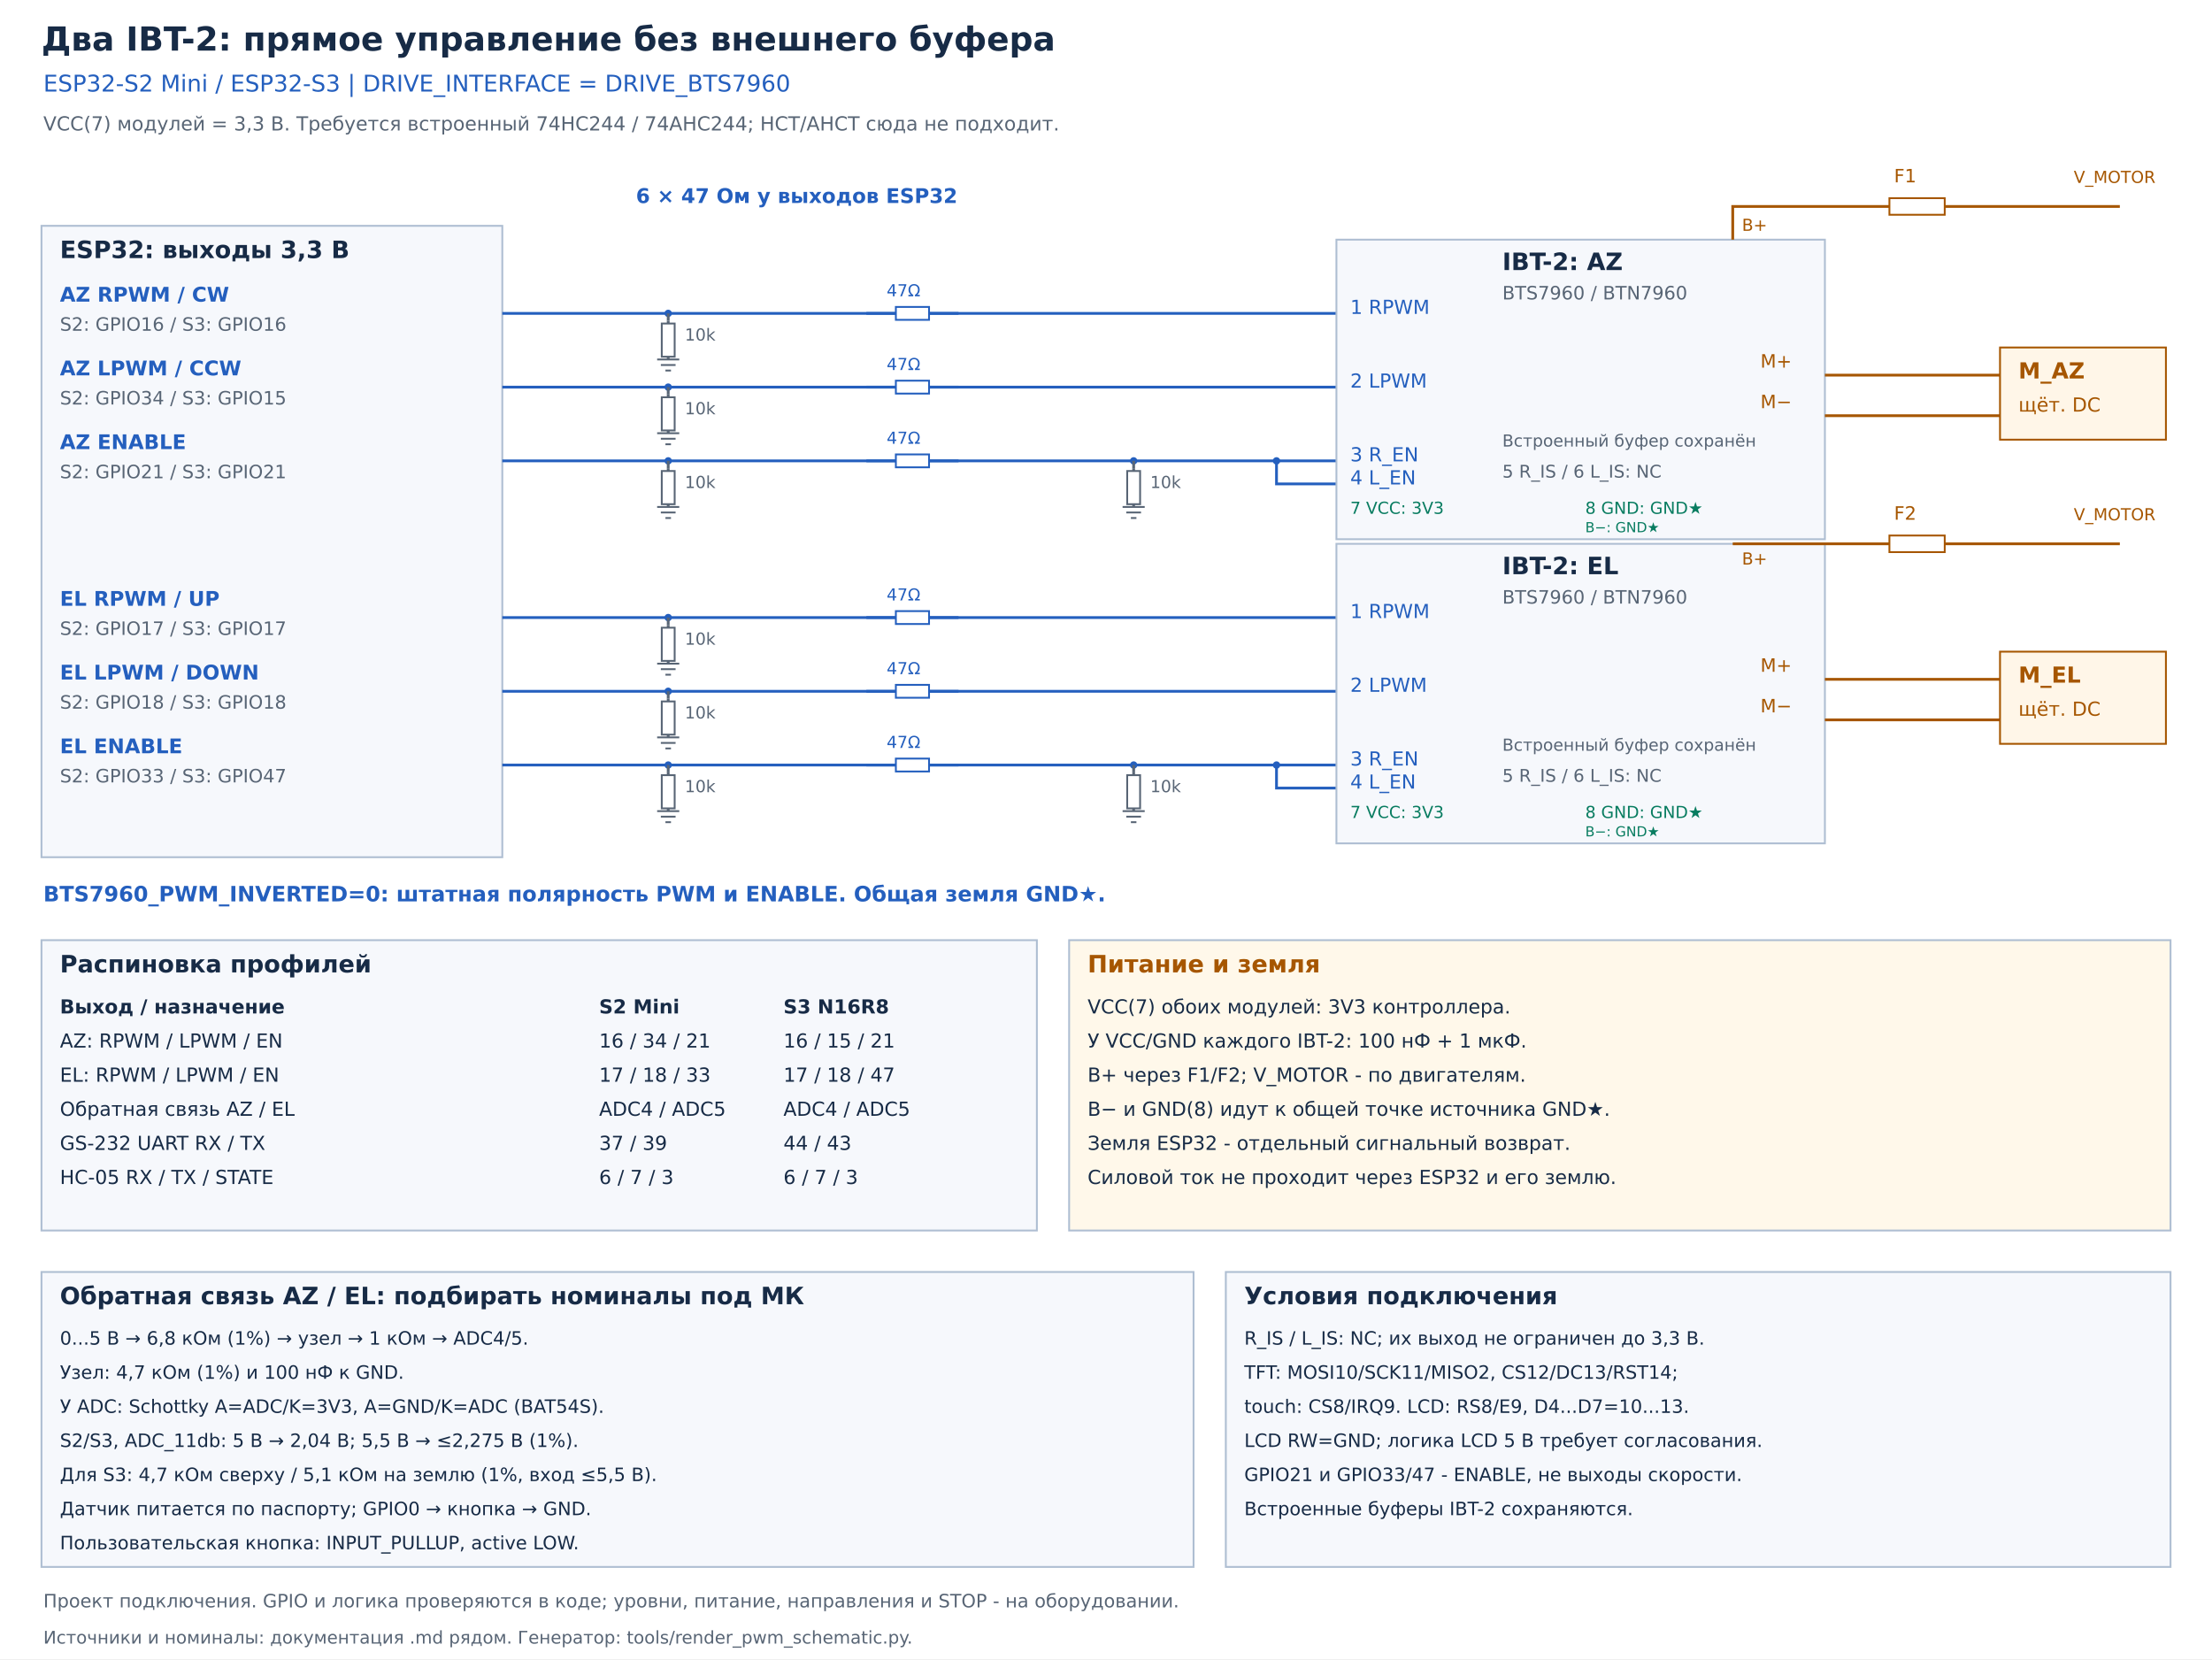
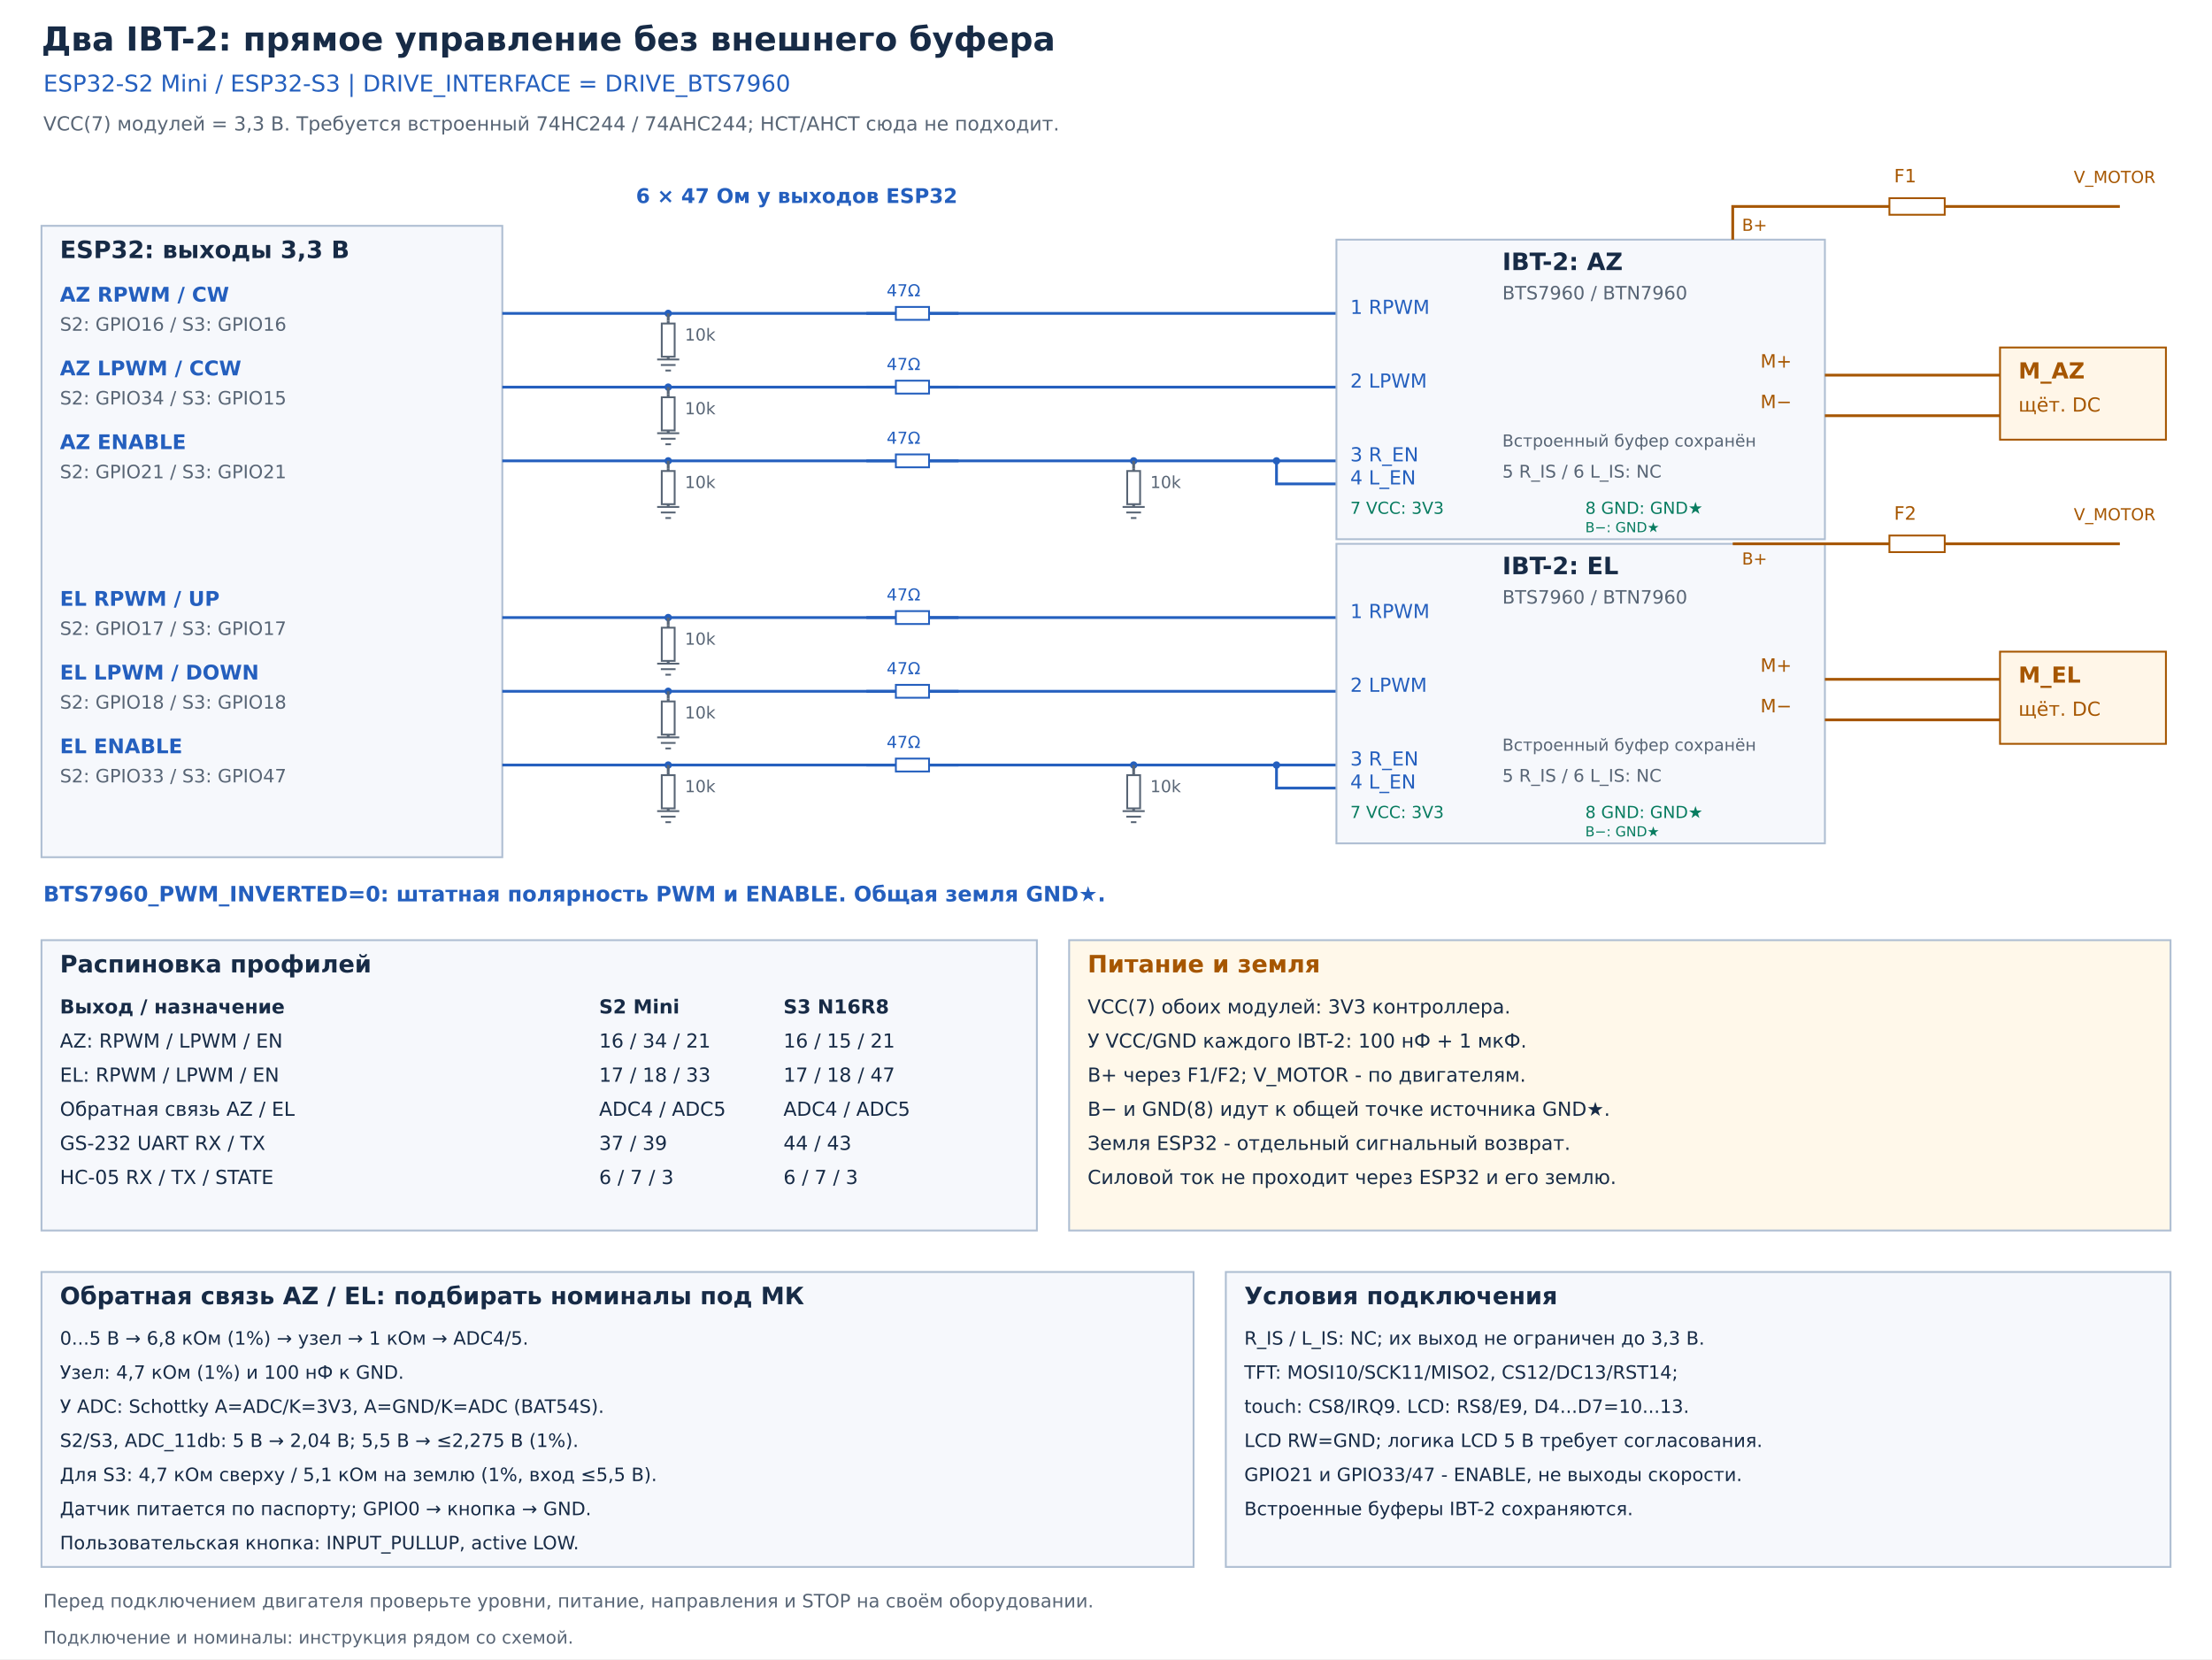
<svg xmlns="http://www.w3.org/2000/svg" width="2400" height="1800" viewBox="0 0 2400 1800">
  <rect width="100%" height="100%" fill="white" />
  <text x="45" y="30" dominant-baseline="text-before-edge" font-family="DejaVu Sans,sans-serif" font-size="36" font-weight="bold" fill="#172b46">Два IBT-2: прямое управление без внешнего буфера</text>
  <text x="47" y="82" dominant-baseline="text-before-edge" font-family="DejaVu Sans,sans-serif" font-size="25" font-weight="normal" fill="#245fbe">ESP32-S2 Mini / ESP32-S3  |  DRIVE_INTERFACE = DRIVE_BTS7960</text>
  <text x="47" y="127" dominant-baseline="text-before-edge" font-family="DejaVu Sans,sans-serif" font-size="21" font-weight="normal" fill="#586575">VCC(7) модулей = 3,3 В. Требуется встроенный 74HC244 / 74AHC244; HCT/AHCT сюда не подходит.</text>
  <rect x="45" y="245" width="500" height="685" fill="#f6f8fc" stroke="#aebed2" stroke-width="2" />
  <text x="65" y="262" dominant-baseline="text-before-edge" font-family="DejaVu Sans,sans-serif" font-size="26" font-weight="bold" fill="#172b46">ESP32: выходы 3,3 В</text>
  <text x="690" y="205" dominant-baseline="text-before-edge" font-family="DejaVu Sans,sans-serif" font-size="22" font-weight="bold" fill="#245fbe">6 × 47 Ом у выходов ESP32</text>
  <text x="65" y="312" dominant-baseline="text-before-edge" font-family="DejaVu Sans,sans-serif" font-size="22" font-weight="bold" fill="#245fbe">AZ RPWM / CW</text>
  <text x="65" y="345" dominant-baseline="text-before-edge" font-family="DejaVu Sans,sans-serif" font-size="20" font-weight="normal" fill="#586575">S2: GPIO16 / S3: GPIO16</text>
  <polyline points="545,340 1450,340" fill="none" stroke="#245fbe" stroke-width="3" />
  <polyline points="940,340 972.0,340" fill="none" stroke="#245fbe" stroke-width="3" />
  <rect x="972.0" y="333" width="36" height="14" fill="white" stroke="#245fbe" stroke-width="2" />
  <polyline points="1008.0,340 1040,340" fill="none" stroke="#245fbe" stroke-width="3" />
  <text x="962.0" y="309" dominant-baseline="text-before-edge" font-family="DejaVu Sans,sans-serif" font-size="18" font-weight="normal" fill="#245fbe">47Ω</text>
  <circle cx="725" cy="340" r="4" fill="#245fbe" />
  <polyline points="725,348 725,351.0" fill="none" stroke="#586575" stroke-width="3" />
  <rect x="718" y="351.0" width="14" height="36" fill="white" stroke="#586575" stroke-width="2" />
  <polyline points="725,387.0 725,390" fill="none" stroke="#586575" stroke-width="3" />
  <text x="743" y="357.0" dominant-baseline="text-before-edge" font-family="DejaVu Sans,sans-serif" font-size="18" font-weight="normal" fill="#586575">10k</text>
  <polyline points="725,340 725,348" fill="none" stroke="#586575" stroke-width="3" />
  <polyline points="713,390 737,390" fill="none" stroke="#586575" stroke-width="2" />
  <polyline points="717,396 733,396" fill="none" stroke="#586575" stroke-width="2" />
  <polyline points="722,402 728,402" fill="none" stroke="#586575" stroke-width="2" />
  <text x="65" y="392" dominant-baseline="text-before-edge" font-family="DejaVu Sans,sans-serif" font-size="22" font-weight="bold" fill="#245fbe">AZ LPWM / CCW</text>
  <text x="65" y="425" dominant-baseline="text-before-edge" font-family="DejaVu Sans,sans-serif" font-size="20" font-weight="normal" fill="#586575">S2: GPIO34 / S3: GPIO15</text>
  <polyline points="545,420 1450,420" fill="none" stroke="#245fbe" stroke-width="3" />
  <polyline points="940,420 972.0,420" fill="none" stroke="#245fbe" stroke-width="3" />
  <rect x="972.0" y="413" width="36" height="14" fill="white" stroke="#245fbe" stroke-width="2" />
  <polyline points="1008.0,420 1040,420" fill="none" stroke="#245fbe" stroke-width="3" />
  <text x="962.0" y="389" dominant-baseline="text-before-edge" font-family="DejaVu Sans,sans-serif" font-size="18" font-weight="normal" fill="#245fbe">47Ω</text>
  <circle cx="725" cy="420" r="4" fill="#245fbe" />
  <polyline points="725,428 725,431.0" fill="none" stroke="#586575" stroke-width="3" />
  <rect x="718" y="431.0" width="14" height="36" fill="white" stroke="#586575" stroke-width="2" />
  <polyline points="725,467.0 725,470" fill="none" stroke="#586575" stroke-width="3" />
  <text x="743" y="437.0" dominant-baseline="text-before-edge" font-family="DejaVu Sans,sans-serif" font-size="18" font-weight="normal" fill="#586575">10k</text>
  <polyline points="725,420 725,428" fill="none" stroke="#586575" stroke-width="3" />
  <polyline points="713,470 737,470" fill="none" stroke="#586575" stroke-width="2" />
  <polyline points="717,476 733,476" fill="none" stroke="#586575" stroke-width="2" />
  <polyline points="722,482 728,482" fill="none" stroke="#586575" stroke-width="2" />
  <text x="65" y="472" dominant-baseline="text-before-edge" font-family="DejaVu Sans,sans-serif" font-size="22" font-weight="bold" fill="#245fbe">AZ ENABLE</text>
  <text x="65" y="505" dominant-baseline="text-before-edge" font-family="DejaVu Sans,sans-serif" font-size="20" font-weight="normal" fill="#586575">S2: GPIO21 / S3: GPIO21</text>
  <polyline points="545,500 1450,500" fill="none" stroke="#245fbe" stroke-width="3" />
  <polyline points="940,500 972.0,500" fill="none" stroke="#245fbe" stroke-width="3" />
  <rect x="972.0" y="493" width="36" height="14" fill="white" stroke="#245fbe" stroke-width="2" />
  <polyline points="1008.0,500 1040,500" fill="none" stroke="#245fbe" stroke-width="3" />
  <text x="962.0" y="469" dominant-baseline="text-before-edge" font-family="DejaVu Sans,sans-serif" font-size="18" font-weight="normal" fill="#245fbe">47Ω</text>
  <circle cx="725" cy="500" r="4" fill="#245fbe" />
  <polyline points="725,508 725,511.0" fill="none" stroke="#586575" stroke-width="3" />
  <rect x="718" y="511.0" width="14" height="36" fill="white" stroke="#586575" stroke-width="2" />
  <polyline points="725,547.0 725,550" fill="none" stroke="#586575" stroke-width="3" />
  <text x="743" y="517.0" dominant-baseline="text-before-edge" font-family="DejaVu Sans,sans-serif" font-size="18" font-weight="normal" fill="#586575">10k</text>
  <polyline points="725,500 725,508" fill="none" stroke="#586575" stroke-width="3" />
  <polyline points="713,550 737,550" fill="none" stroke="#586575" stroke-width="2" />
  <polyline points="717,556 733,556" fill="none" stroke="#586575" stroke-width="2" />
  <polyline points="722,562 728,562" fill="none" stroke="#586575" stroke-width="2" />
  <circle cx="1385" cy="500" r="4" fill="#245fbe" />
  <polyline points="1385,500 1385,525 1450,525" fill="none" stroke="#245fbe" stroke-width="3" />
  <circle cx="1230" cy="500" r="4" fill="#245fbe" />
  <polyline points="1230,508 1230,511.0" fill="none" stroke="#586575" stroke-width="3" />
  <rect x="1223" y="511.0" width="14" height="36" fill="white" stroke="#586575" stroke-width="2" />
  <polyline points="1230,547.0 1230,550" fill="none" stroke="#586575" stroke-width="3" />
  <text x="1248" y="517.0" dominant-baseline="text-before-edge" font-family="DejaVu Sans,sans-serif" font-size="18" font-weight="normal" fill="#586575">10k</text>
  <polyline points="1230,500 1230,508" fill="none" stroke="#586575" stroke-width="3" />
  <polyline points="1218,550 1242,550" fill="none" stroke="#586575" stroke-width="2" />
  <polyline points="1222,556 1238,556" fill="none" stroke="#586575" stroke-width="2" />
  <polyline points="1227,562 1233,562" fill="none" stroke="#586575" stroke-width="2" />
  <text x="65" y="642" dominant-baseline="text-before-edge" font-family="DejaVu Sans,sans-serif" font-size="22" font-weight="bold" fill="#245fbe">EL RPWM / UP</text>
  <text x="65" y="675" dominant-baseline="text-before-edge" font-family="DejaVu Sans,sans-serif" font-size="20" font-weight="normal" fill="#586575">S2: GPIO17 / S3: GPIO17</text>
  <polyline points="545,670 1450,670" fill="none" stroke="#245fbe" stroke-width="3" />
  <polyline points="940,670 972.0,670" fill="none" stroke="#245fbe" stroke-width="3" />
  <rect x="972.0" y="663" width="36" height="14" fill="white" stroke="#245fbe" stroke-width="2" />
  <polyline points="1008.0,670 1040,670" fill="none" stroke="#245fbe" stroke-width="3" />
  <text x="962.0" y="639" dominant-baseline="text-before-edge" font-family="DejaVu Sans,sans-serif" font-size="18" font-weight="normal" fill="#245fbe">47Ω</text>
  <circle cx="725" cy="670" r="4" fill="#245fbe" />
  <polyline points="725,678 725,681.0" fill="none" stroke="#586575" stroke-width="3" />
  <rect x="718" y="681.0" width="14" height="36" fill="white" stroke="#586575" stroke-width="2" />
  <polyline points="725,717.0 725,720" fill="none" stroke="#586575" stroke-width="3" />
  <text x="743" y="687.0" dominant-baseline="text-before-edge" font-family="DejaVu Sans,sans-serif" font-size="18" font-weight="normal" fill="#586575">10k</text>
  <polyline points="725,670 725,678" fill="none" stroke="#586575" stroke-width="3" />
  <polyline points="713,720 737,720" fill="none" stroke="#586575" stroke-width="2" />
  <polyline points="717,726 733,726" fill="none" stroke="#586575" stroke-width="2" />
  <polyline points="722,732 728,732" fill="none" stroke="#586575" stroke-width="2" />
  <text x="65" y="722" dominant-baseline="text-before-edge" font-family="DejaVu Sans,sans-serif" font-size="22" font-weight="bold" fill="#245fbe">EL LPWM / DOWN</text>
  <text x="65" y="755" dominant-baseline="text-before-edge" font-family="DejaVu Sans,sans-serif" font-size="20" font-weight="normal" fill="#586575">S2: GPIO18 / S3: GPIO18</text>
  <polyline points="545,750 1450,750" fill="none" stroke="#245fbe" stroke-width="3" />
  <polyline points="940,750 972.0,750" fill="none" stroke="#245fbe" stroke-width="3" />
  <rect x="972.0" y="743" width="36" height="14" fill="white" stroke="#245fbe" stroke-width="2" />
  <polyline points="1008.0,750 1040,750" fill="none" stroke="#245fbe" stroke-width="3" />
  <text x="962.0" y="719" dominant-baseline="text-before-edge" font-family="DejaVu Sans,sans-serif" font-size="18" font-weight="normal" fill="#245fbe">47Ω</text>
  <circle cx="725" cy="750" r="4" fill="#245fbe" />
  <polyline points="725,758 725,761.0" fill="none" stroke="#586575" stroke-width="3" />
  <rect x="718" y="761.0" width="14" height="36" fill="white" stroke="#586575" stroke-width="2" />
  <polyline points="725,797.0 725,800" fill="none" stroke="#586575" stroke-width="3" />
  <text x="743" y="767.0" dominant-baseline="text-before-edge" font-family="DejaVu Sans,sans-serif" font-size="18" font-weight="normal" fill="#586575">10k</text>
  <polyline points="725,750 725,758" fill="none" stroke="#586575" stroke-width="3" />
  <polyline points="713,800 737,800" fill="none" stroke="#586575" stroke-width="2" />
  <polyline points="717,806 733,806" fill="none" stroke="#586575" stroke-width="2" />
  <polyline points="722,812 728,812" fill="none" stroke="#586575" stroke-width="2" />
  <text x="65" y="802" dominant-baseline="text-before-edge" font-family="DejaVu Sans,sans-serif" font-size="22" font-weight="bold" fill="#245fbe">EL ENABLE</text>
  <text x="65" y="835" dominant-baseline="text-before-edge" font-family="DejaVu Sans,sans-serif" font-size="20" font-weight="normal" fill="#586575">S2: GPIO33 / S3: GPIO47</text>
  <polyline points="545,830 1450,830" fill="none" stroke="#245fbe" stroke-width="3" />
  <polyline points="940,830 972.0,830" fill="none" stroke="#245fbe" stroke-width="3" />
  <rect x="972.0" y="823" width="36" height="14" fill="white" stroke="#245fbe" stroke-width="2" />
  <polyline points="1008.0,830 1040,830" fill="none" stroke="#245fbe" stroke-width="3" />
  <text x="962.0" y="799" dominant-baseline="text-before-edge" font-family="DejaVu Sans,sans-serif" font-size="18" font-weight="normal" fill="#245fbe">47Ω</text>
  <circle cx="725" cy="830" r="4" fill="#245fbe" />
  <polyline points="725,838 725,841.0" fill="none" stroke="#586575" stroke-width="3" />
  <rect x="718" y="841.0" width="14" height="36" fill="white" stroke="#586575" stroke-width="2" />
  <polyline points="725,877.0 725,880" fill="none" stroke="#586575" stroke-width="3" />
  <text x="743" y="847.0" dominant-baseline="text-before-edge" font-family="DejaVu Sans,sans-serif" font-size="18" font-weight="normal" fill="#586575">10k</text>
  <polyline points="725,830 725,838" fill="none" stroke="#586575" stroke-width="3" />
  <polyline points="713,880 737,880" fill="none" stroke="#586575" stroke-width="2" />
  <polyline points="717,886 733,886" fill="none" stroke="#586575" stroke-width="2" />
  <polyline points="722,892 728,892" fill="none" stroke="#586575" stroke-width="2" />
  <circle cx="1385" cy="830" r="4" fill="#245fbe" />
  <polyline points="1385,830 1385,855 1450,855" fill="none" stroke="#245fbe" stroke-width="3" />
  <circle cx="1230" cy="830" r="4" fill="#245fbe" />
  <polyline points="1230,838 1230,841.0" fill="none" stroke="#586575" stroke-width="3" />
  <rect x="1223" y="841.0" width="14" height="36" fill="white" stroke="#586575" stroke-width="2" />
  <polyline points="1230,877.0 1230,880" fill="none" stroke="#586575" stroke-width="3" />
  <text x="1248" y="847.0" dominant-baseline="text-before-edge" font-family="DejaVu Sans,sans-serif" font-size="18" font-weight="normal" fill="#586575">10k</text>
  <polyline points="1230,830 1230,838" fill="none" stroke="#586575" stroke-width="3" />
  <polyline points="1218,880 1242,880" fill="none" stroke="#586575" stroke-width="2" />
  <polyline points="1222,886 1238,886" fill="none" stroke="#586575" stroke-width="2" />
  <polyline points="1227,892 1233,892" fill="none" stroke="#586575" stroke-width="2" />
  <rect x="1450" y="260" width="530" height="325" fill="#f6f8fc" stroke="#aebed2" stroke-width="2" />
  <text x="1630" y="275" dominant-baseline="text-before-edge" font-family="DejaVu Sans,sans-serif" font-size="26" font-weight="bold" fill="#172b46">IBT-2: AZ</text>
  <text x="1630" y="311" dominant-baseline="text-before-edge" font-family="DejaVu Sans,sans-serif" font-size="20" font-weight="normal" fill="#586575">BTS7960 / BTN7960</text>
  <text x="1465" y="326" dominant-baseline="text-before-edge" font-family="DejaVu Sans,sans-serif" font-size="21" font-weight="normal" fill="#245fbe">1 RPWM</text>
  <text x="1465" y="406" dominant-baseline="text-before-edge" font-family="DejaVu Sans,sans-serif" font-size="21" font-weight="normal" fill="#245fbe">2 LPWM</text>
  <text x="1465" y="486" dominant-baseline="text-before-edge" font-family="DejaVu Sans,sans-serif" font-size="21" font-weight="normal" fill="#245fbe">3 R_EN</text>
  <text x="1465" y="511" dominant-baseline="text-before-edge" font-family="DejaVu Sans,sans-serif" font-size="21" font-weight="normal" fill="#245fbe">4 L_EN</text>
  <text x="1630" y="472" dominant-baseline="text-before-edge" font-family="DejaVu Sans,sans-serif" font-size="18" font-weight="normal" fill="#586575">Встроенный буфер сохранён</text>
  <text x="1630" y="505" dominant-baseline="text-before-edge" font-family="DejaVu Sans,sans-serif" font-size="19" font-weight="normal" fill="#586575">5 R_IS / 6 L_IS: NC</text>
  <text x="1465" y="545" dominant-baseline="text-before-edge" font-family="DejaVu Sans,sans-serif" font-size="18" font-weight="normal" fill="#087c60">7 VCC: 3V3</text>
  <text x="1720" y="545" dominant-baseline="text-before-edge" font-family="DejaVu Sans,sans-serif" font-size="18" font-weight="normal" fill="#087c60">8 GND: GND★</text>
  <text x="1720" y="567" dominant-baseline="text-before-edge" font-family="DejaVu Sans,sans-serif" font-size="15" font-weight="normal" fill="#087c60">B−: GND★</text>
  <polyline points="1880,260 1880,224 2300,224" fill="none" stroke="#a65600" stroke-width="3" />
  <rect x="2050" y="215" width="60" height="18" fill="white" stroke="#a65600" stroke-width="2" />
  <text x="2055" y="184" dominant-baseline="text-before-edge" font-family="DejaVu Sans,sans-serif" font-size="20" font-weight="normal" fill="#a65600">F1</text>
  <text x="2250" y="186" dominant-baseline="text-before-edge" font-family="DejaVu Sans,sans-serif" font-size="18" font-weight="normal" fill="#a65600">V_MOTOR</text>
  <text x="1890" y="238" dominant-baseline="text-before-edge" font-family="DejaVu Sans,sans-serif" font-size="18" font-weight="normal" fill="#a65600">B+</text>
  <rect x="2170" y="377" width="180" height="100" fill="#fff6e8" stroke="#a65600" stroke-width="2" />
  <text x="2190" y="394" dominant-baseline="text-before-edge" font-family="DejaVu Sans,sans-serif" font-size="24" font-weight="bold" fill="#a65600">M_AZ</text>
  <text x="2190" y="432" dominant-baseline="text-before-edge" font-family="DejaVu Sans,sans-serif" font-size="21" font-weight="normal" fill="#a65600">щёт. DC</text>
  <text x="1910" y="385" dominant-baseline="text-before-edge" font-family="DejaVu Sans,sans-serif" font-size="20" font-weight="normal" fill="#a65600">M+</text>
  <polyline points="1980,407 2170,407" fill="none" stroke="#a65600" stroke-width="3" />
  <text x="1910" y="429" dominant-baseline="text-before-edge" font-family="DejaVu Sans,sans-serif" font-size="20" font-weight="normal" fill="#a65600">M−</text>
  <polyline points="1980,451 2170,451" fill="none" stroke="#a65600" stroke-width="3" />
  <rect x="1450" y="590" width="530" height="325" fill="#f6f8fc" stroke="#aebed2" stroke-width="2" />
  <text x="1630" y="605" dominant-baseline="text-before-edge" font-family="DejaVu Sans,sans-serif" font-size="26" font-weight="bold" fill="#172b46">IBT-2: EL</text>
  <text x="1630" y="641" dominant-baseline="text-before-edge" font-family="DejaVu Sans,sans-serif" font-size="20" font-weight="normal" fill="#586575">BTS7960 / BTN7960</text>
  <text x="1465" y="656" dominant-baseline="text-before-edge" font-family="DejaVu Sans,sans-serif" font-size="21" font-weight="normal" fill="#245fbe">1 RPWM</text>
  <text x="1465" y="736" dominant-baseline="text-before-edge" font-family="DejaVu Sans,sans-serif" font-size="21" font-weight="normal" fill="#245fbe">2 LPWM</text>
  <text x="1465" y="816" dominant-baseline="text-before-edge" font-family="DejaVu Sans,sans-serif" font-size="21" font-weight="normal" fill="#245fbe">3 R_EN</text>
  <text x="1465" y="841" dominant-baseline="text-before-edge" font-family="DejaVu Sans,sans-serif" font-size="21" font-weight="normal" fill="#245fbe">4 L_EN</text>
  <text x="1630" y="802" dominant-baseline="text-before-edge" font-family="DejaVu Sans,sans-serif" font-size="18" font-weight="normal" fill="#586575">Встроенный буфер сохранён</text>
  <text x="1630" y="835" dominant-baseline="text-before-edge" font-family="DejaVu Sans,sans-serif" font-size="19" font-weight="normal" fill="#586575">5 R_IS / 6 L_IS: NC</text>
  <text x="1465" y="875" dominant-baseline="text-before-edge" font-family="DejaVu Sans,sans-serif" font-size="18" font-weight="normal" fill="#087c60">7 VCC: 3V3</text>
  <text x="1720" y="875" dominant-baseline="text-before-edge" font-family="DejaVu Sans,sans-serif" font-size="18" font-weight="normal" fill="#087c60">8 GND: GND★</text>
  <text x="1720" y="897" dominant-baseline="text-before-edge" font-family="DejaVu Sans,sans-serif" font-size="15" font-weight="normal" fill="#087c60">B−: GND★</text>
  <polyline points="1880,590 1880,590 2300,590" fill="none" stroke="#a65600" stroke-width="3" />
  <rect x="2050" y="581" width="60" height="18" fill="white" stroke="#a65600" stroke-width="2" />
  <text x="2055" y="550" dominant-baseline="text-before-edge" font-family="DejaVu Sans,sans-serif" font-size="20" font-weight="normal" fill="#a65600">F2</text>
  <text x="2250" y="552" dominant-baseline="text-before-edge" font-family="DejaVu Sans,sans-serif" font-size="18" font-weight="normal" fill="#a65600">V_MOTOR</text>
  <text x="1890" y="600" dominant-baseline="text-before-edge" font-family="DejaVu Sans,sans-serif" font-size="18" font-weight="normal" fill="#a65600">B+</text>
  <rect x="2170" y="707" width="180" height="100" fill="#fff6e8" stroke="#a65600" stroke-width="2" />
  <text x="2190" y="724" dominant-baseline="text-before-edge" font-family="DejaVu Sans,sans-serif" font-size="24" font-weight="bold" fill="#a65600">M_EL</text>
  <text x="2190" y="762" dominant-baseline="text-before-edge" font-family="DejaVu Sans,sans-serif" font-size="21" font-weight="normal" fill="#a65600">щёт. DC</text>
  <text x="1910" y="715" dominant-baseline="text-before-edge" font-family="DejaVu Sans,sans-serif" font-size="20" font-weight="normal" fill="#a65600">M+</text>
  <polyline points="1980,737 2170,737" fill="none" stroke="#a65600" stroke-width="3" />
  <text x="1910" y="759" dominant-baseline="text-before-edge" font-family="DejaVu Sans,sans-serif" font-size="20" font-weight="normal" fill="#a65600">M−</text>
  <polyline points="1980,781 2170,781" fill="none" stroke="#a65600" stroke-width="3" />
  <text x="47" y="962" dominant-baseline="text-before-edge" font-family="DejaVu Sans,sans-serif" font-size="23" font-weight="bold" fill="#245fbe">BTS7960_PWM_INVERTED=0: штатная полярность PWM и ENABLE. Общая земля GND★.</text>
  <rect x="45" y="1020" width="1080" height="315" fill="#f6f8fc" stroke="#aebed2" stroke-width="2" />
  <text x="65" y="1037" dominant-baseline="text-before-edge" font-family="DejaVu Sans,sans-serif" font-size="26" font-weight="bold" fill="#172b46">Распиновка профилей</text>
  <text x="65" y="1085" dominant-baseline="text-before-edge" font-family="DejaVu Sans,sans-serif" font-size="21" font-weight="bold" fill="#172b46">Выход / назначение</text>
  <text x="650" y="1085" dominant-baseline="text-before-edge" font-family="DejaVu Sans,sans-serif" font-size="21" font-weight="bold" fill="#172b46">S2 Mini</text>
  <text x="850" y="1085" dominant-baseline="text-before-edge" font-family="DejaVu Sans,sans-serif" font-size="21" font-weight="bold" fill="#172b46">S3 N16R8</text>
  <text x="65" y="1122" dominant-baseline="text-before-edge" font-family="DejaVu Sans,sans-serif" font-size="21" font-weight="normal" fill="#172b46">AZ: RPWM / LPWM / EN</text>
  <text x="650" y="1122" dominant-baseline="text-before-edge" font-family="DejaVu Sans,sans-serif" font-size="21" font-weight="normal" fill="#172b46">16 / 34 / 21</text>
  <text x="850" y="1122" dominant-baseline="text-before-edge" font-family="DejaVu Sans,sans-serif" font-size="21" font-weight="normal" fill="#172b46">16 / 15 / 21</text>
  <text x="65" y="1159" dominant-baseline="text-before-edge" font-family="DejaVu Sans,sans-serif" font-size="21" font-weight="normal" fill="#172b46">EL: RPWM / LPWM / EN</text>
  <text x="650" y="1159" dominant-baseline="text-before-edge" font-family="DejaVu Sans,sans-serif" font-size="21" font-weight="normal" fill="#172b46">17 / 18 / 33</text>
  <text x="850" y="1159" dominant-baseline="text-before-edge" font-family="DejaVu Sans,sans-serif" font-size="21" font-weight="normal" fill="#172b46">17 / 18 / 47</text>
  <text x="65" y="1196" dominant-baseline="text-before-edge" font-family="DejaVu Sans,sans-serif" font-size="21" font-weight="normal" fill="#172b46">Обратная связь AZ / EL</text>
  <text x="650" y="1196" dominant-baseline="text-before-edge" font-family="DejaVu Sans,sans-serif" font-size="21" font-weight="normal" fill="#172b46">ADC4 / ADC5</text>
  <text x="850" y="1196" dominant-baseline="text-before-edge" font-family="DejaVu Sans,sans-serif" font-size="21" font-weight="normal" fill="#172b46">ADC4 / ADC5</text>
  <text x="65" y="1233" dominant-baseline="text-before-edge" font-family="DejaVu Sans,sans-serif" font-size="21" font-weight="normal" fill="#172b46">GS-232 UART RX / TX</text>
  <text x="650" y="1233" dominant-baseline="text-before-edge" font-family="DejaVu Sans,sans-serif" font-size="21" font-weight="normal" fill="#172b46">37 / 39</text>
  <text x="850" y="1233" dominant-baseline="text-before-edge" font-family="DejaVu Sans,sans-serif" font-size="21" font-weight="normal" fill="#172b46">44 / 43</text>
  <text x="65" y="1270" dominant-baseline="text-before-edge" font-family="DejaVu Sans,sans-serif" font-size="21" font-weight="normal" fill="#172b46">HC-05 RX / TX / STATE</text>
  <text x="650" y="1270" dominant-baseline="text-before-edge" font-family="DejaVu Sans,sans-serif" font-size="21" font-weight="normal" fill="#172b46">6 / 7 / 3</text>
  <text x="850" y="1270" dominant-baseline="text-before-edge" font-family="DejaVu Sans,sans-serif" font-size="21" font-weight="normal" fill="#172b46">6 / 7 / 3</text>
  <rect x="1160" y="1020" width="1195" height="315" fill="#fff8ea" stroke="#aebed2" stroke-width="2" />
  <text x="1180" y="1037" dominant-baseline="text-before-edge" font-family="DejaVu Sans,sans-serif" font-size="26" font-weight="bold" fill="#a65600">Питание и земля</text>
  <text x="1180" y="1085" dominant-baseline="text-before-edge" font-family="DejaVu Sans,sans-serif" font-size="21" font-weight="normal" fill="#172b46">VCC(7) обоих модулей: 3V3 контроллера.</text>
  <text x="1180" y="1122" dominant-baseline="text-before-edge" font-family="DejaVu Sans,sans-serif" font-size="21" font-weight="normal" fill="#172b46">У VCC/GND каждого IBT-2: 100 нФ + 1 мкФ.</text>
  <text x="1180" y="1159" dominant-baseline="text-before-edge" font-family="DejaVu Sans,sans-serif" font-size="21" font-weight="normal" fill="#172b46">B+ через F1/F2; V_MOTOR - по двигателям.</text>
  <text x="1180" y="1196" dominant-baseline="text-before-edge" font-family="DejaVu Sans,sans-serif" font-size="21" font-weight="normal" fill="#172b46">B− и GND(8) идут к общей точке источника GND★.</text>
  <text x="1180" y="1233" dominant-baseline="text-before-edge" font-family="DejaVu Sans,sans-serif" font-size="21" font-weight="normal" fill="#172b46">Земля ESP32 - отдельный сигнальный возврат.</text>
  <text x="1180" y="1270" dominant-baseline="text-before-edge" font-family="DejaVu Sans,sans-serif" font-size="21" font-weight="normal" fill="#172b46">Силовой ток не проходит через ESP32 и его землю.</text>
  <rect x="45" y="1380" width="1250" height="320" fill="#f6f8fc" stroke="#aebed2" stroke-width="2" />
  <text x="65" y="1397" dominant-baseline="text-before-edge" font-family="DejaVu Sans,sans-serif" font-size="26" font-weight="bold" fill="#172b46">Обратная связь AZ / EL: подбирать номиналы под МК</text>
  <text x="65" y="1445" dominant-baseline="text-before-edge" font-family="DejaVu Sans,sans-serif" font-size="20" font-weight="normal" fill="#172b46">0...5 В → 6,8 кОм (1%) → узел → 1 кОм → ADC4/5.</text>
  <text x="65" y="1482" dominant-baseline="text-before-edge" font-family="DejaVu Sans,sans-serif" font-size="20" font-weight="normal" fill="#172b46">Узел: 4,7 кОм (1%) и 100 нФ к GND.</text>
  <text x="65" y="1519" dominant-baseline="text-before-edge" font-family="DejaVu Sans,sans-serif" font-size="20" font-weight="normal" fill="#172b46">У ADC: Schottky A=ADC/K=3V3, A=GND/K=ADC (BAT54S).</text>
  <text x="65" y="1556" dominant-baseline="text-before-edge" font-family="DejaVu Sans,sans-serif" font-size="20" font-weight="normal" fill="#172b46">S2/S3, ADC_11db: 5 В → 2,04 В; 5,5 В → ≤2,275 В (1%).</text>
  <text x="65" y="1593" dominant-baseline="text-before-edge" font-family="DejaVu Sans,sans-serif" font-size="20" font-weight="normal" fill="#172b46">Для S3: 4,7 кОм сверху / 5,1 кОм на землю (1%, вход ≤5,5 В).</text>
  <text x="65" y="1630" dominant-baseline="text-before-edge" font-family="DejaVu Sans,sans-serif" font-size="20" font-weight="normal" fill="#172b46">Датчик питается по паспорту; GPIO0 → кнопка → GND.</text>
  <text x="65" y="1667" dominant-baseline="text-before-edge" font-family="DejaVu Sans,sans-serif" font-size="20" font-weight="normal" fill="#172b46">Пользовательская кнопка: INPUT_PULLUP, active LOW.</text>
  <rect x="1330" y="1380" width="1025" height="320" fill="#f6f8fc" stroke="#aebed2" stroke-width="2" />
  <text x="1350" y="1397" dominant-baseline="text-before-edge" font-family="DejaVu Sans,sans-serif" font-size="26" font-weight="bold" fill="#172b46">Условия подключения</text>
  <text x="1350" y="1445" dominant-baseline="text-before-edge" font-family="DejaVu Sans,sans-serif" font-size="20" font-weight="normal" fill="#172b46">R_IS / L_IS: NC; их выход не ограничен до 3,3 В.</text>
  <text x="1350" y="1482" dominant-baseline="text-before-edge" font-family="DejaVu Sans,sans-serif" font-size="20" font-weight="normal" fill="#172b46">TFT: MOSI10/SCK11/MISO2, CS12/DC13/RST14;</text>
  <text x="1350" y="1519" dominant-baseline="text-before-edge" font-family="DejaVu Sans,sans-serif" font-size="20" font-weight="normal" fill="#172b46">touch: CS8/IRQ9. LCD: RS8/E9, D4...D7=10...13.</text>
  <text x="1350" y="1556" dominant-baseline="text-before-edge" font-family="DejaVu Sans,sans-serif" font-size="20" font-weight="normal" fill="#172b46">LCD RW=GND; логика LCD 5 В требует согласования.</text>
  <text x="1350" y="1593" dominant-baseline="text-before-edge" font-family="DejaVu Sans,sans-serif" font-size="20" font-weight="normal" fill="#172b46">GPIO21 и GPIO33/47 - ENABLE, не выходы скорости.</text>
  <text x="1350" y="1630" dominant-baseline="text-before-edge" font-family="DejaVu Sans,sans-serif" font-size="20" font-weight="normal" fill="#172b46">Встроенные буферы IBT-2 сохраняются.</text>
-   <text x="47" y="1730" dominant-baseline="text-before-edge" font-family="DejaVu Sans,sans-serif" font-size="20" font-weight="normal" fill="#586575">Проект подключения. GPIO и логика проверяются в коде; уровни, питание, направления и STOP - на оборудовании.</text>
-   <text x="47" y="1770" dominant-baseline="text-before-edge" font-family="DejaVu Sans,sans-serif" font-size="19" font-weight="normal" fill="#586575">Источники и номиналы: документация .md рядом. Генератор: tools/render_pwm_schematic.py.</text>
+   <text x="47" y="1730" dominant-baseline="text-before-edge" font-family="DejaVu Sans,sans-serif" font-size="20" font-weight="normal" fill="#586575">Перед подключением двигателя проверьте уровни, питание, направления и STOP на своём оборудовании.</text>
+   <text x="47" y="1770" dominant-baseline="text-before-edge" font-family="DejaVu Sans,sans-serif" font-size="19" font-weight="normal" fill="#586575">Подключение и номиналы: инструкция рядом со схемой.</text>
</svg>
